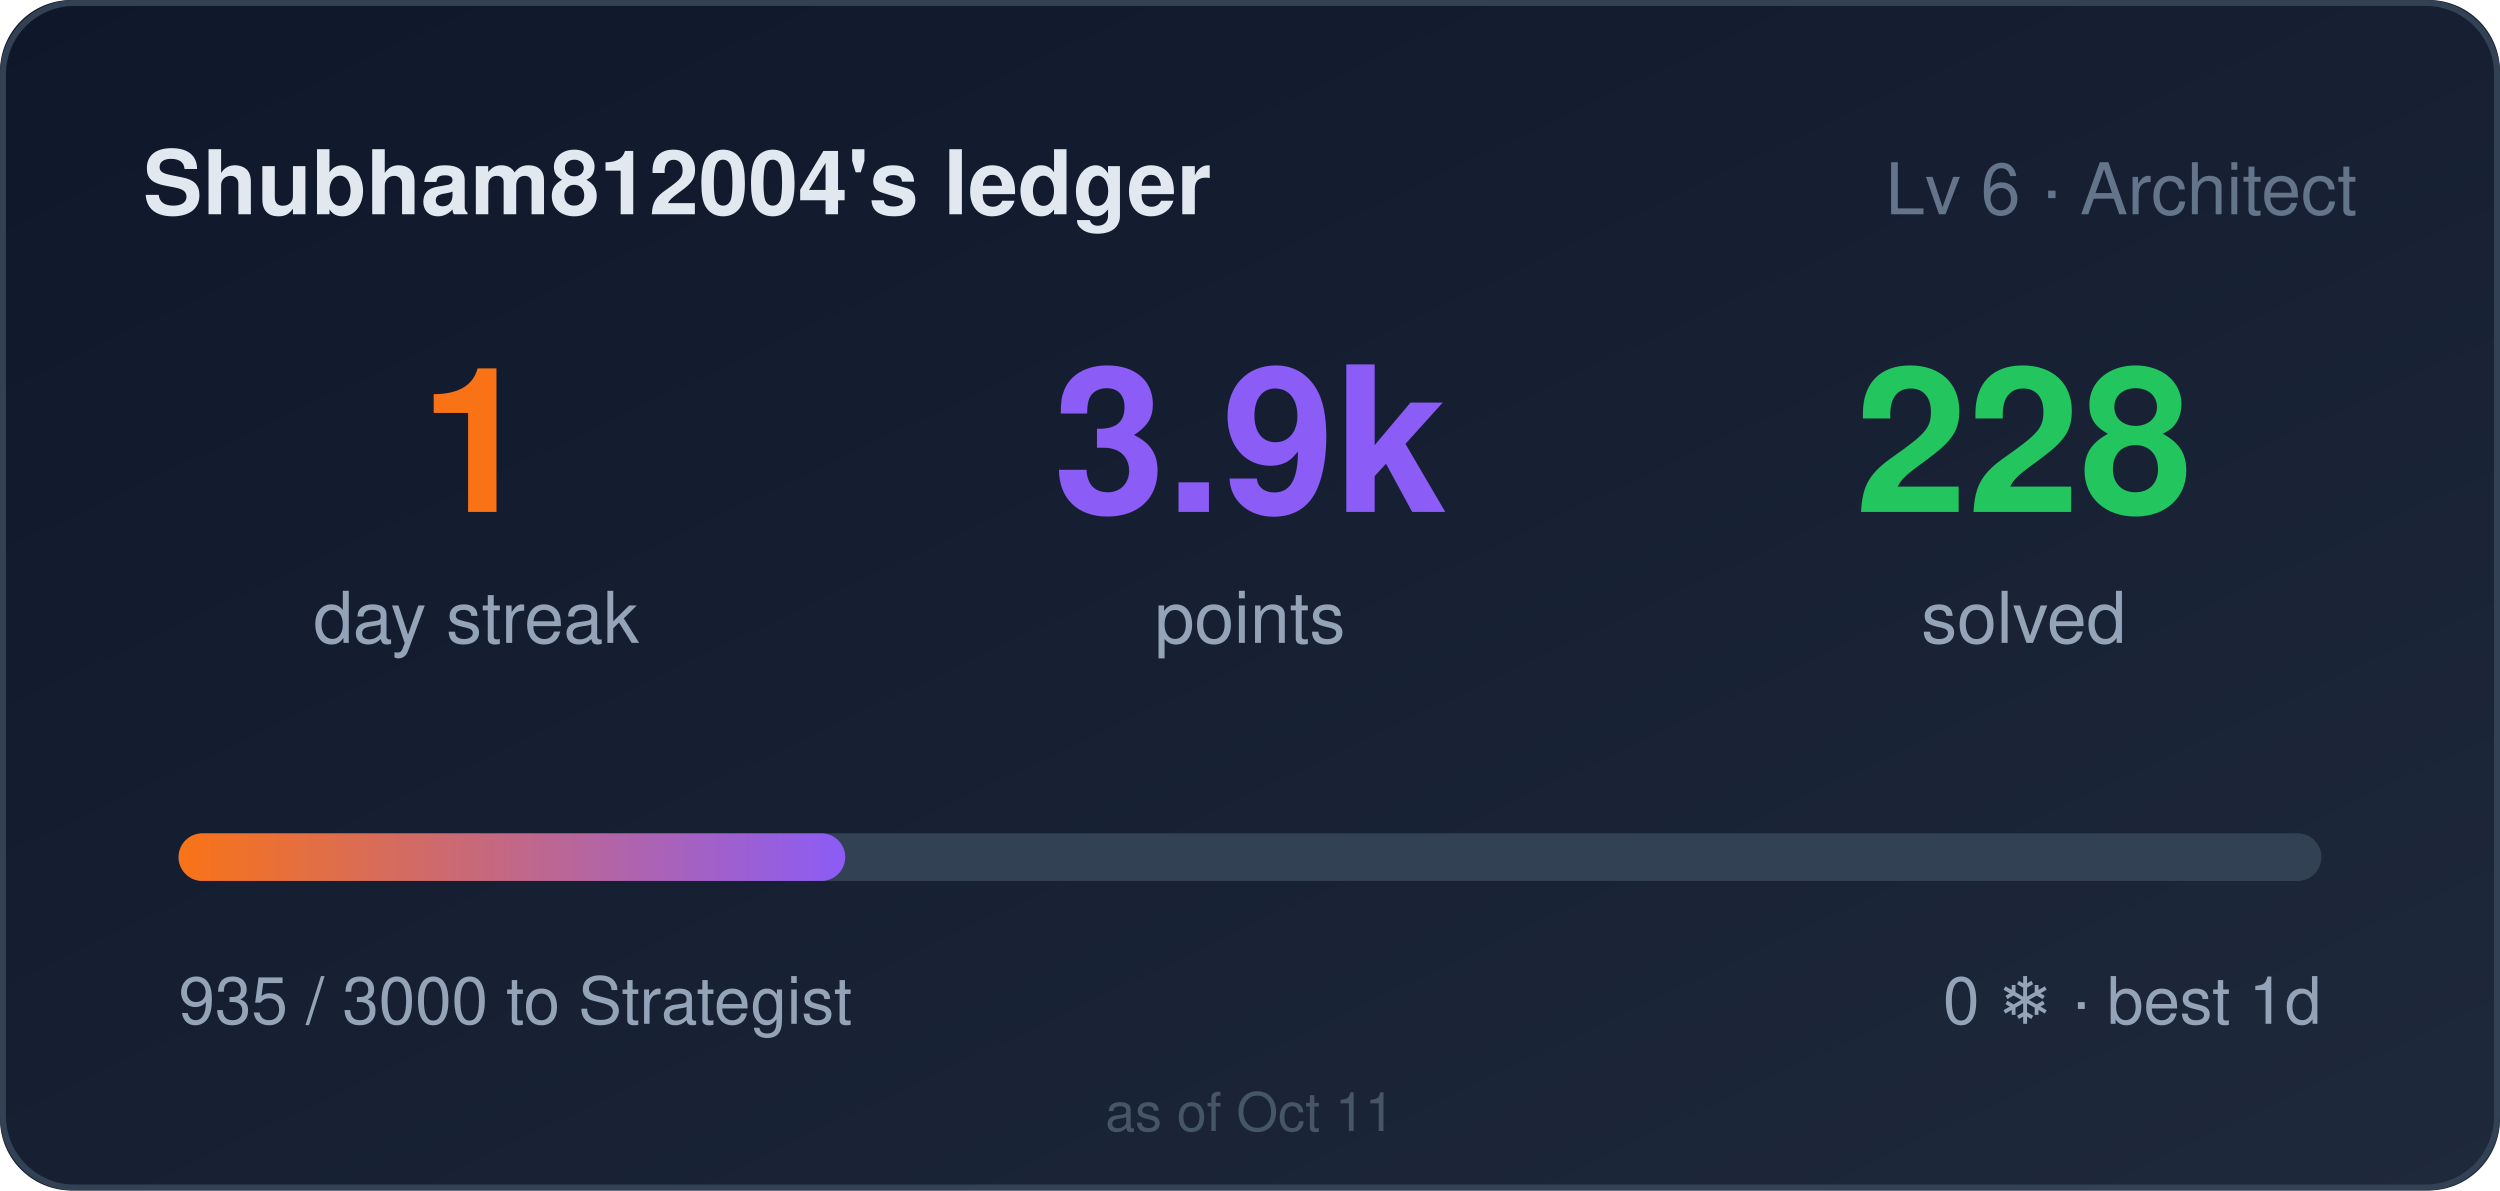
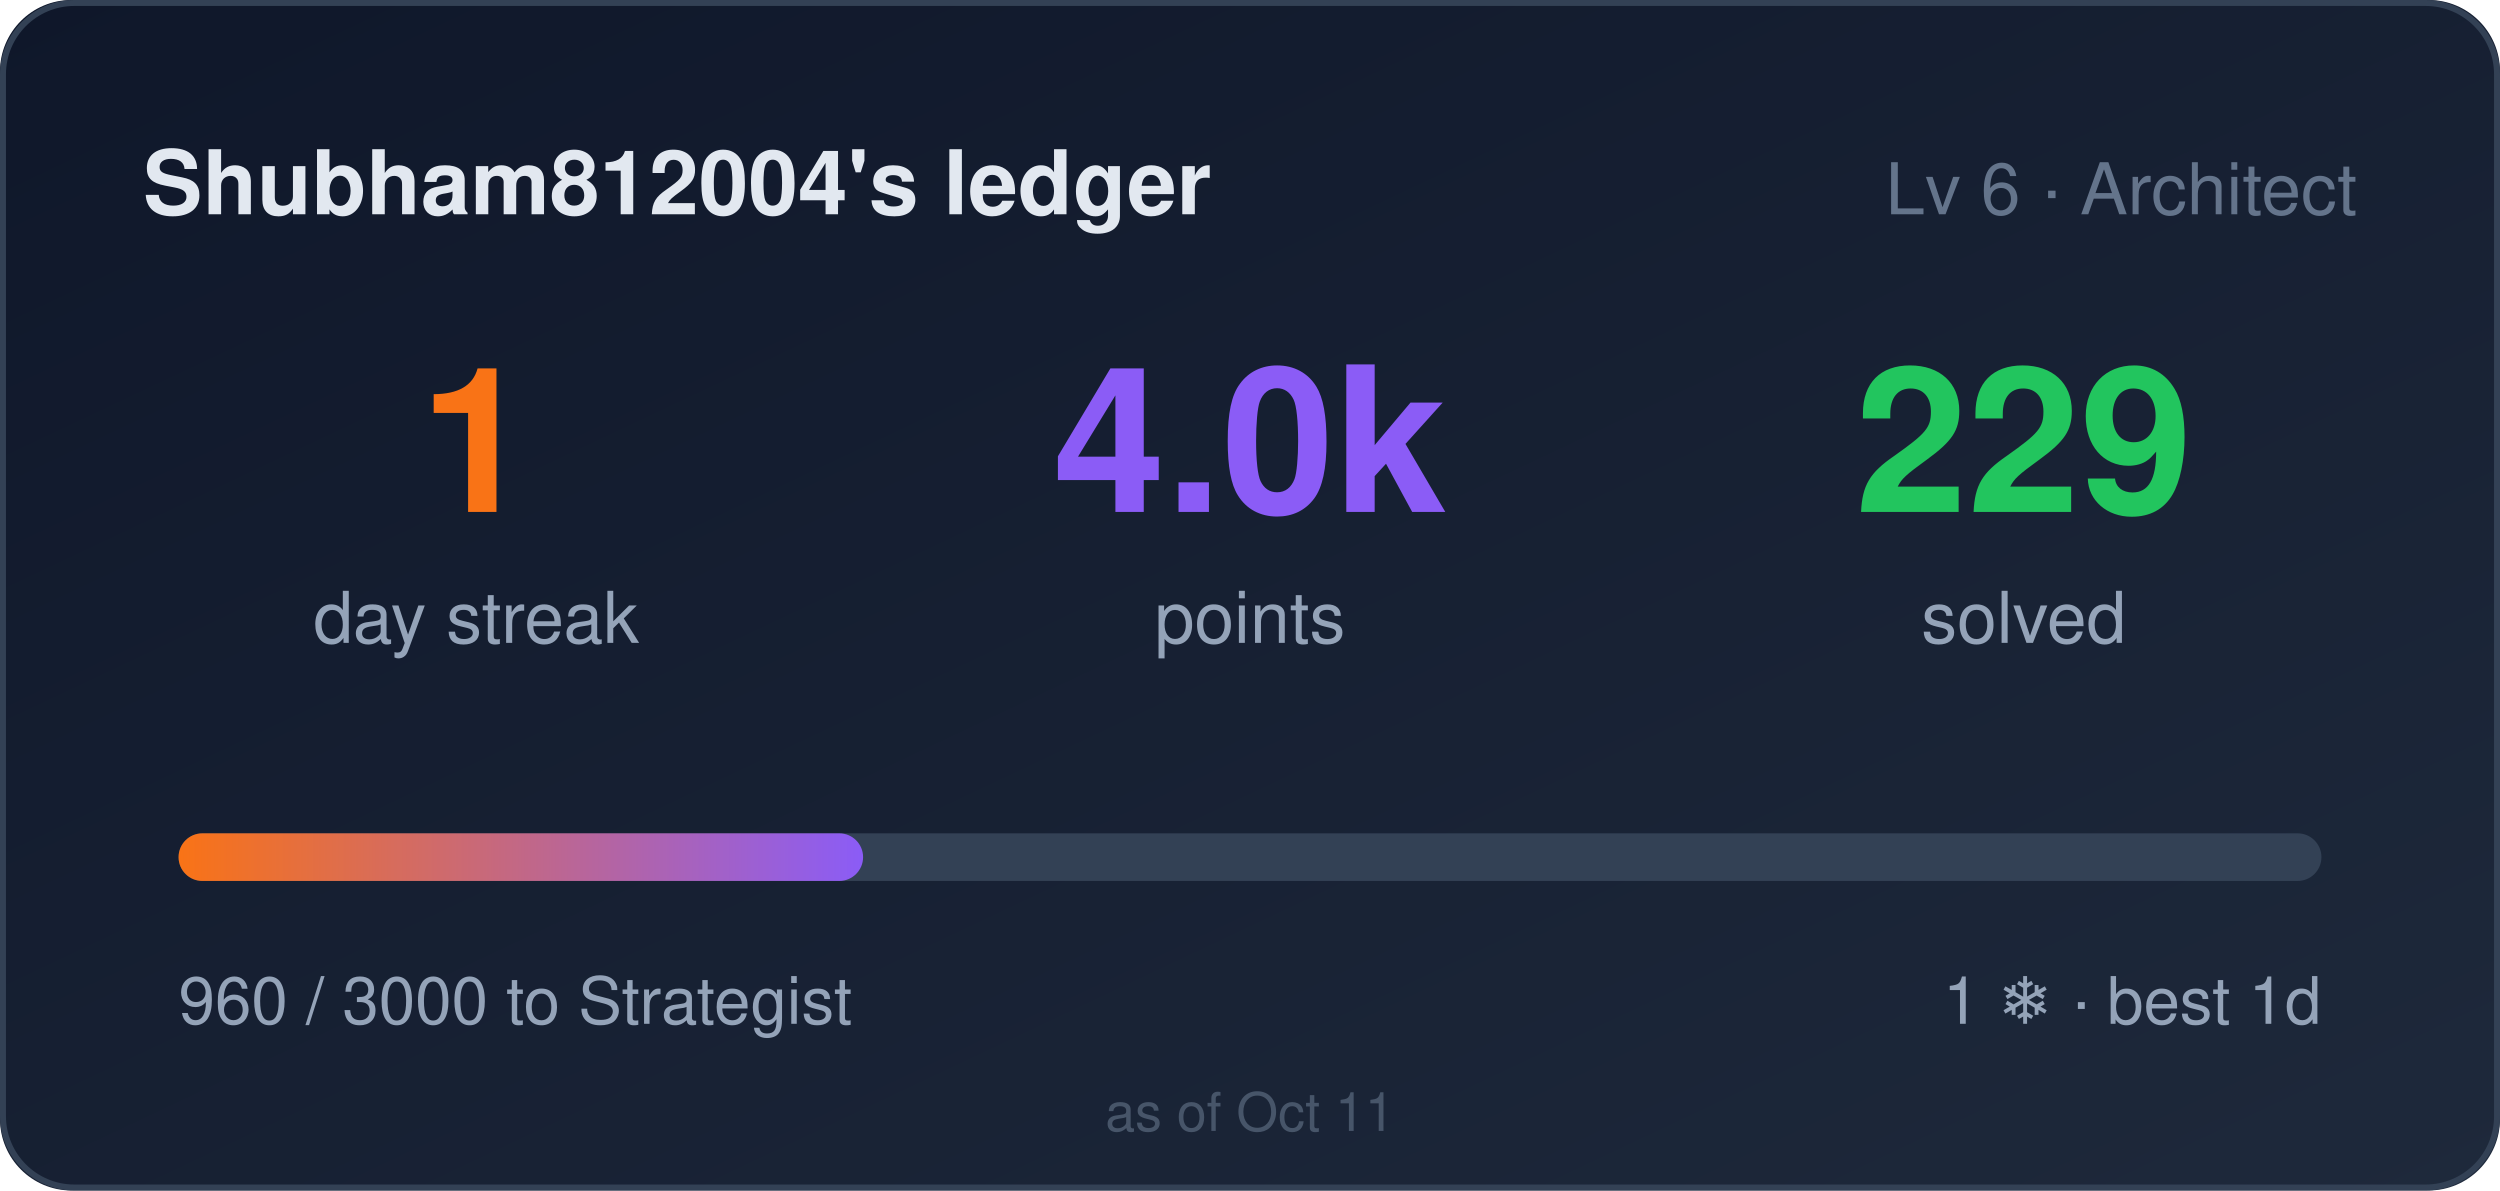
- <svg xmlns="http://www.w3.org/2000/svg" width="420" height="200" role="img" aria-label="Shubham812004's ledger: 1 day streak, 3935 points">
+ <svg xmlns="http://www.w3.org/2000/svg" width="420" height="200" role="img" aria-label="Shubham812004's ledger: 1 day streak, 3960 points">
  <style>
    .bar,.n{transform-box:fill-box}
    .bar{transform-origin:left center}
    @media (prefers-reduced-motion: no-preference){
      .bar{animation:cl-grow .9s cubic-bezier(.22,1,.36,1) both}
      .n{animation:cl-rise .5s ease-out both}
      .n2{animation-delay:.08s}
      .n3{animation-delay:.16s}
    }
    @keyframes cl-grow{from{transform:scaleX(0)}to{transform:scaleX(1)}}
    @keyframes cl-rise{from{opacity:0;transform:translateY(6px)}to{opacity:1;transform:none}}
  </style>
  <defs>
    <linearGradient id="bg" x1="0" y1="0" x2="1" y2="1">
      <stop offset="0" stop-color="#0f172a" />
      <stop offset="1" stop-color="#1e293b" />
    </linearGradient>
    <linearGradient id="bar" x1="0" y1="0" x2="1" y2="0">
      <stop offset="0" stop-color="#f97316" />
      <stop offset="1" stop-color="#8b5cf6" />
    </linearGradient>
  </defs>
  <rect width="420" height="200" rx="12" fill="url(#bg)" />
  <rect x="0.5" y="0.5" width="419" height="199" rx="12" fill="none" stroke="#334155" />
  <text x="24" y="36" fill="#e2e8f0" font-size="15" font-weight="600" font-family="Segoe UI,Helvetica,Arial,sans-serif">Shubham812004's ledger</text>
  <text x="396" y="36" fill="#64748b" font-size="12" text-anchor="end" font-family="Segoe UI,Helvetica,Arial,sans-serif">Lv 6 · Architect</text>
  <g font-family="Segoe UI,Helvetica,Arial,sans-serif">
    <text class="n n1" x="80" y="86" fill="#f97316" font-size="34" font-weight="700" text-anchor="middle">1</text>
    <text x="80" y="108" fill="#94a3b8" font-size="12" text-anchor="middle">day streak</text>
-     <text class="n n2" x="210" y="86" fill="#8b5cf6" font-size="34" font-weight="700" text-anchor="middle">3.9k</text>
+     <text class="n n2" x="210" y="86" fill="#8b5cf6" font-size="34" font-weight="700" text-anchor="middle">4.0k</text>
    <text x="210" y="108" fill="#94a3b8" font-size="12" text-anchor="middle">points</text>
-     <text class="n n3" x="340" y="86" fill="#22c55e" font-size="34" font-weight="700" text-anchor="middle">228</text>
+     <text class="n n3" x="340" y="86" fill="#22c55e" font-size="34" font-weight="700" text-anchor="middle">229</text>
    <text x="340" y="108" fill="#94a3b8" font-size="12" text-anchor="middle">solved</text>
  </g>
  <rect x="30" y="140" width="360" height="8" rx="4" fill="#334155" />
-   <rect class="bar" x="30" y="140" width="112" height="8" rx="4" fill="url(#bar)" />
-   <text x="30" y="172" fill="#94a3b8" font-size="11" font-family="Segoe UI,Helvetica,Arial,sans-serif">935 / 3000 to Strategist</text>
-   <text x="390" y="172" fill="#94a3b8" font-size="11" text-anchor="end" font-family="Segoe UI,Helvetica,Arial,sans-serif">0 ❄ · best 1d</text>
+   <rect class="bar" x="30" y="140" width="115" height="8" rx="4" fill="url(#bar)" />
+   <text x="30" y="172" fill="#94a3b8" font-size="11" font-family="Segoe UI,Helvetica,Arial,sans-serif">960 / 3000 to Strategist</text>
+   <text x="390" y="172" fill="#94a3b8" font-size="11" text-anchor="end" font-family="Segoe UI,Helvetica,Arial,sans-serif">1 ❄ · best 1d</text>
  <text x="210" y="190" fill="#475569" font-size="9" text-anchor="middle" font-family="Segoe UI,Helvetica,Arial,sans-serif">as of Oct 11</text>
</svg>
